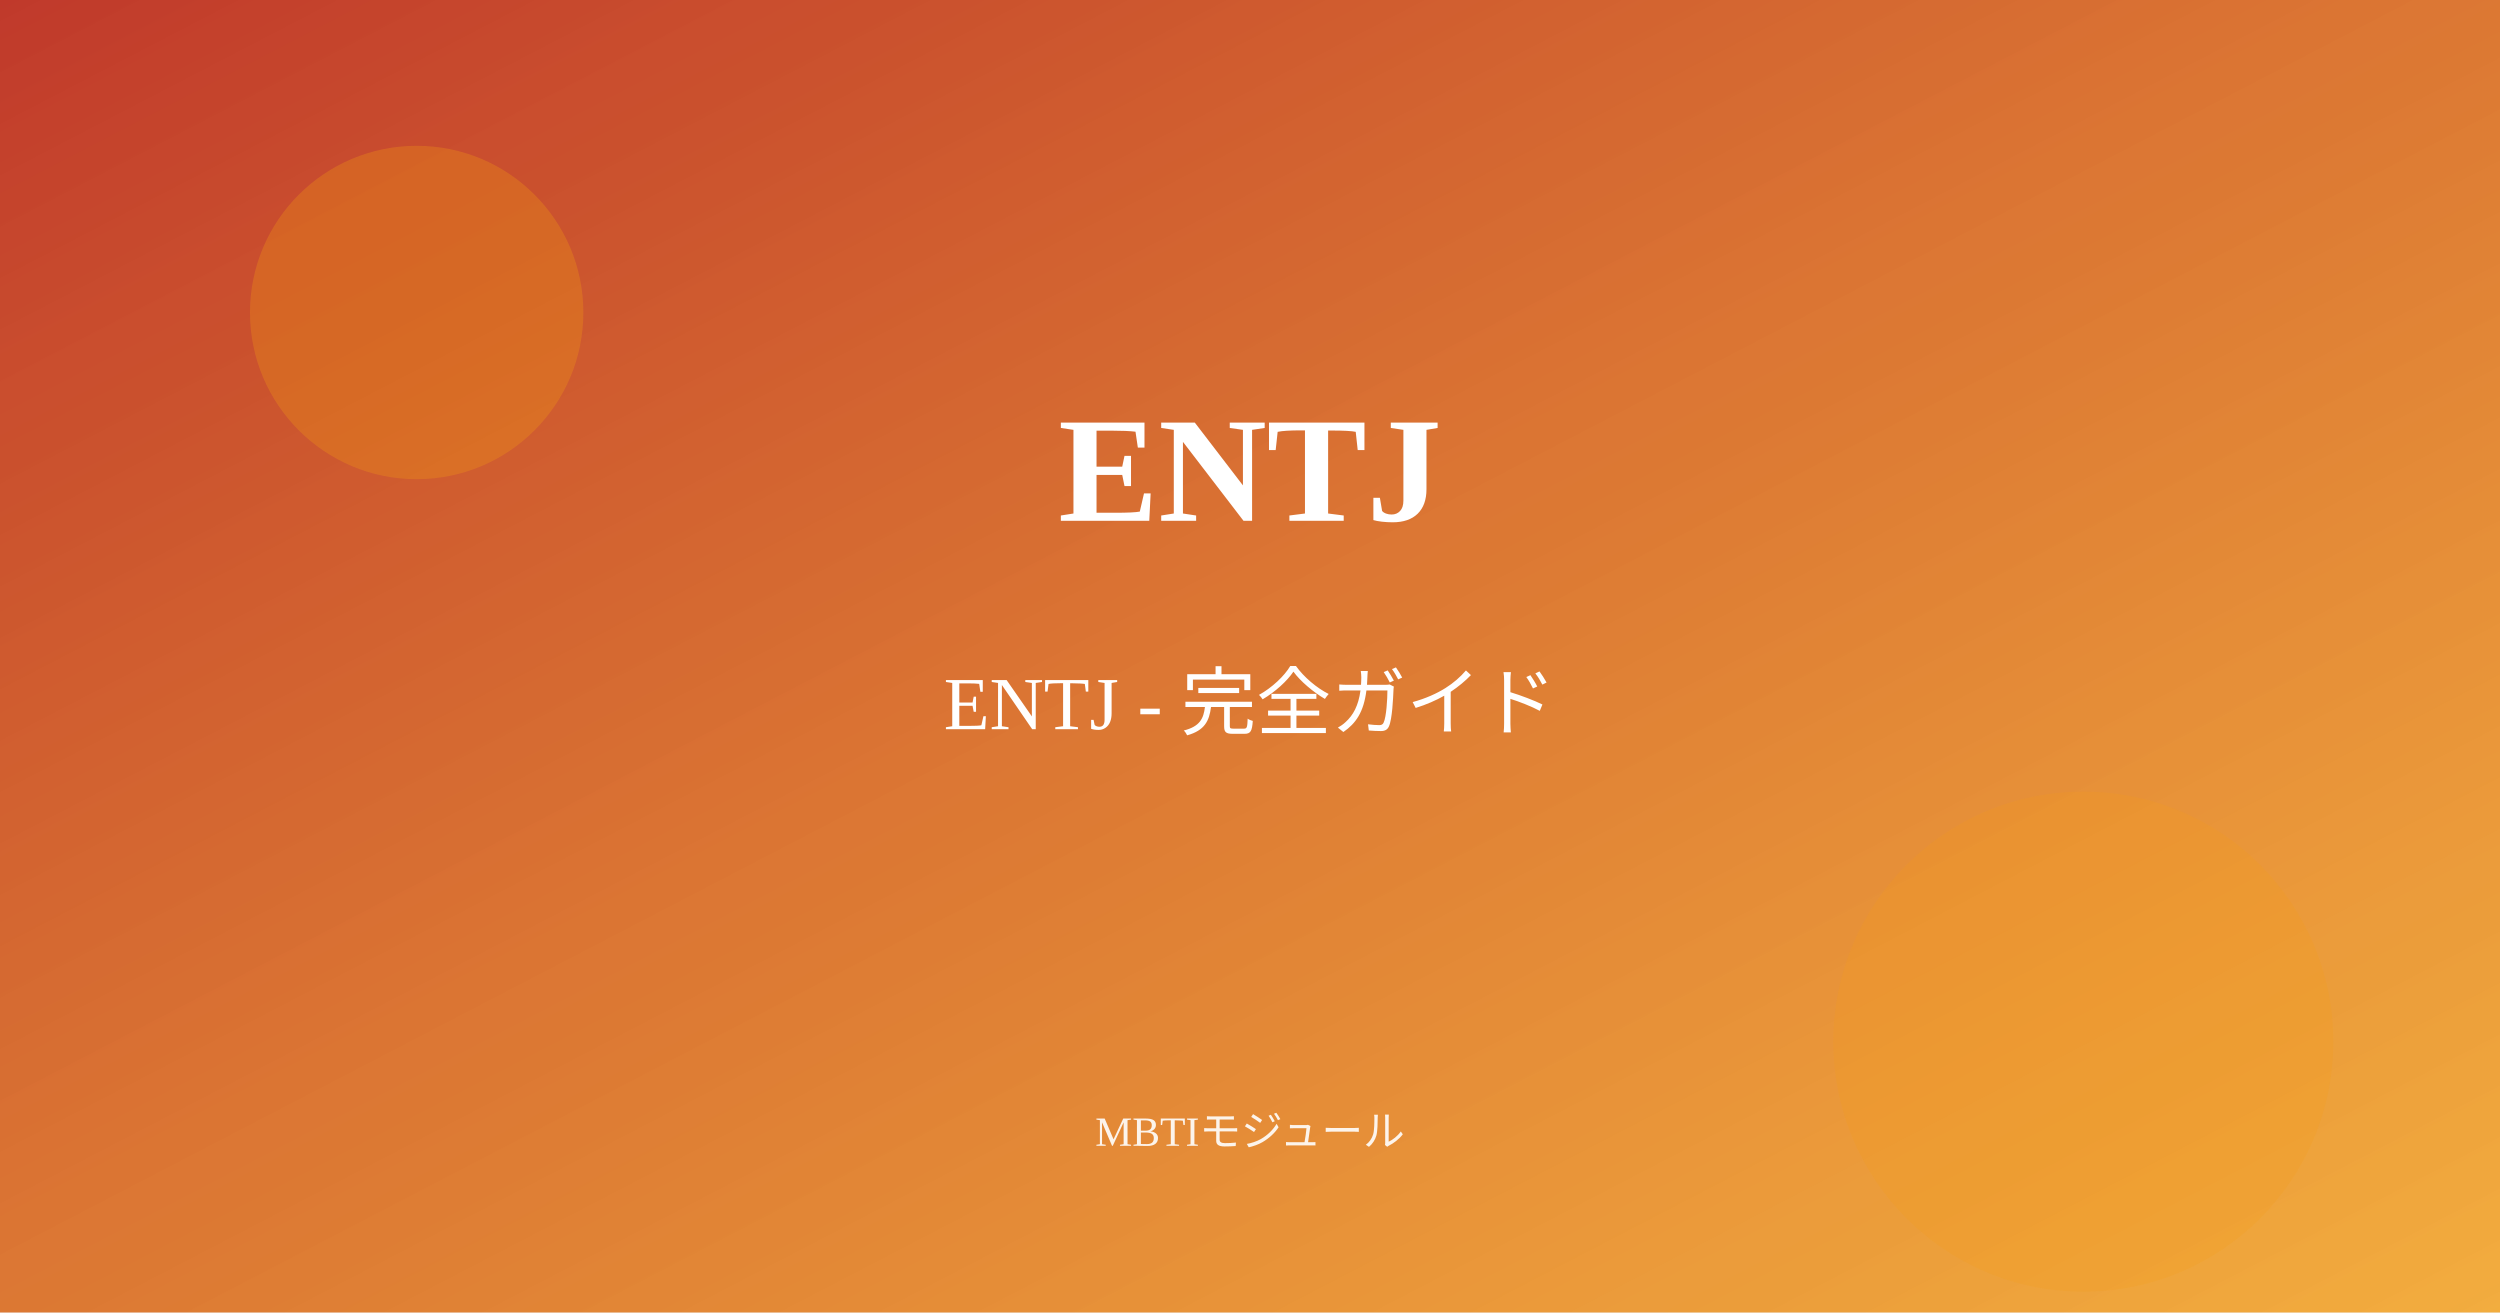
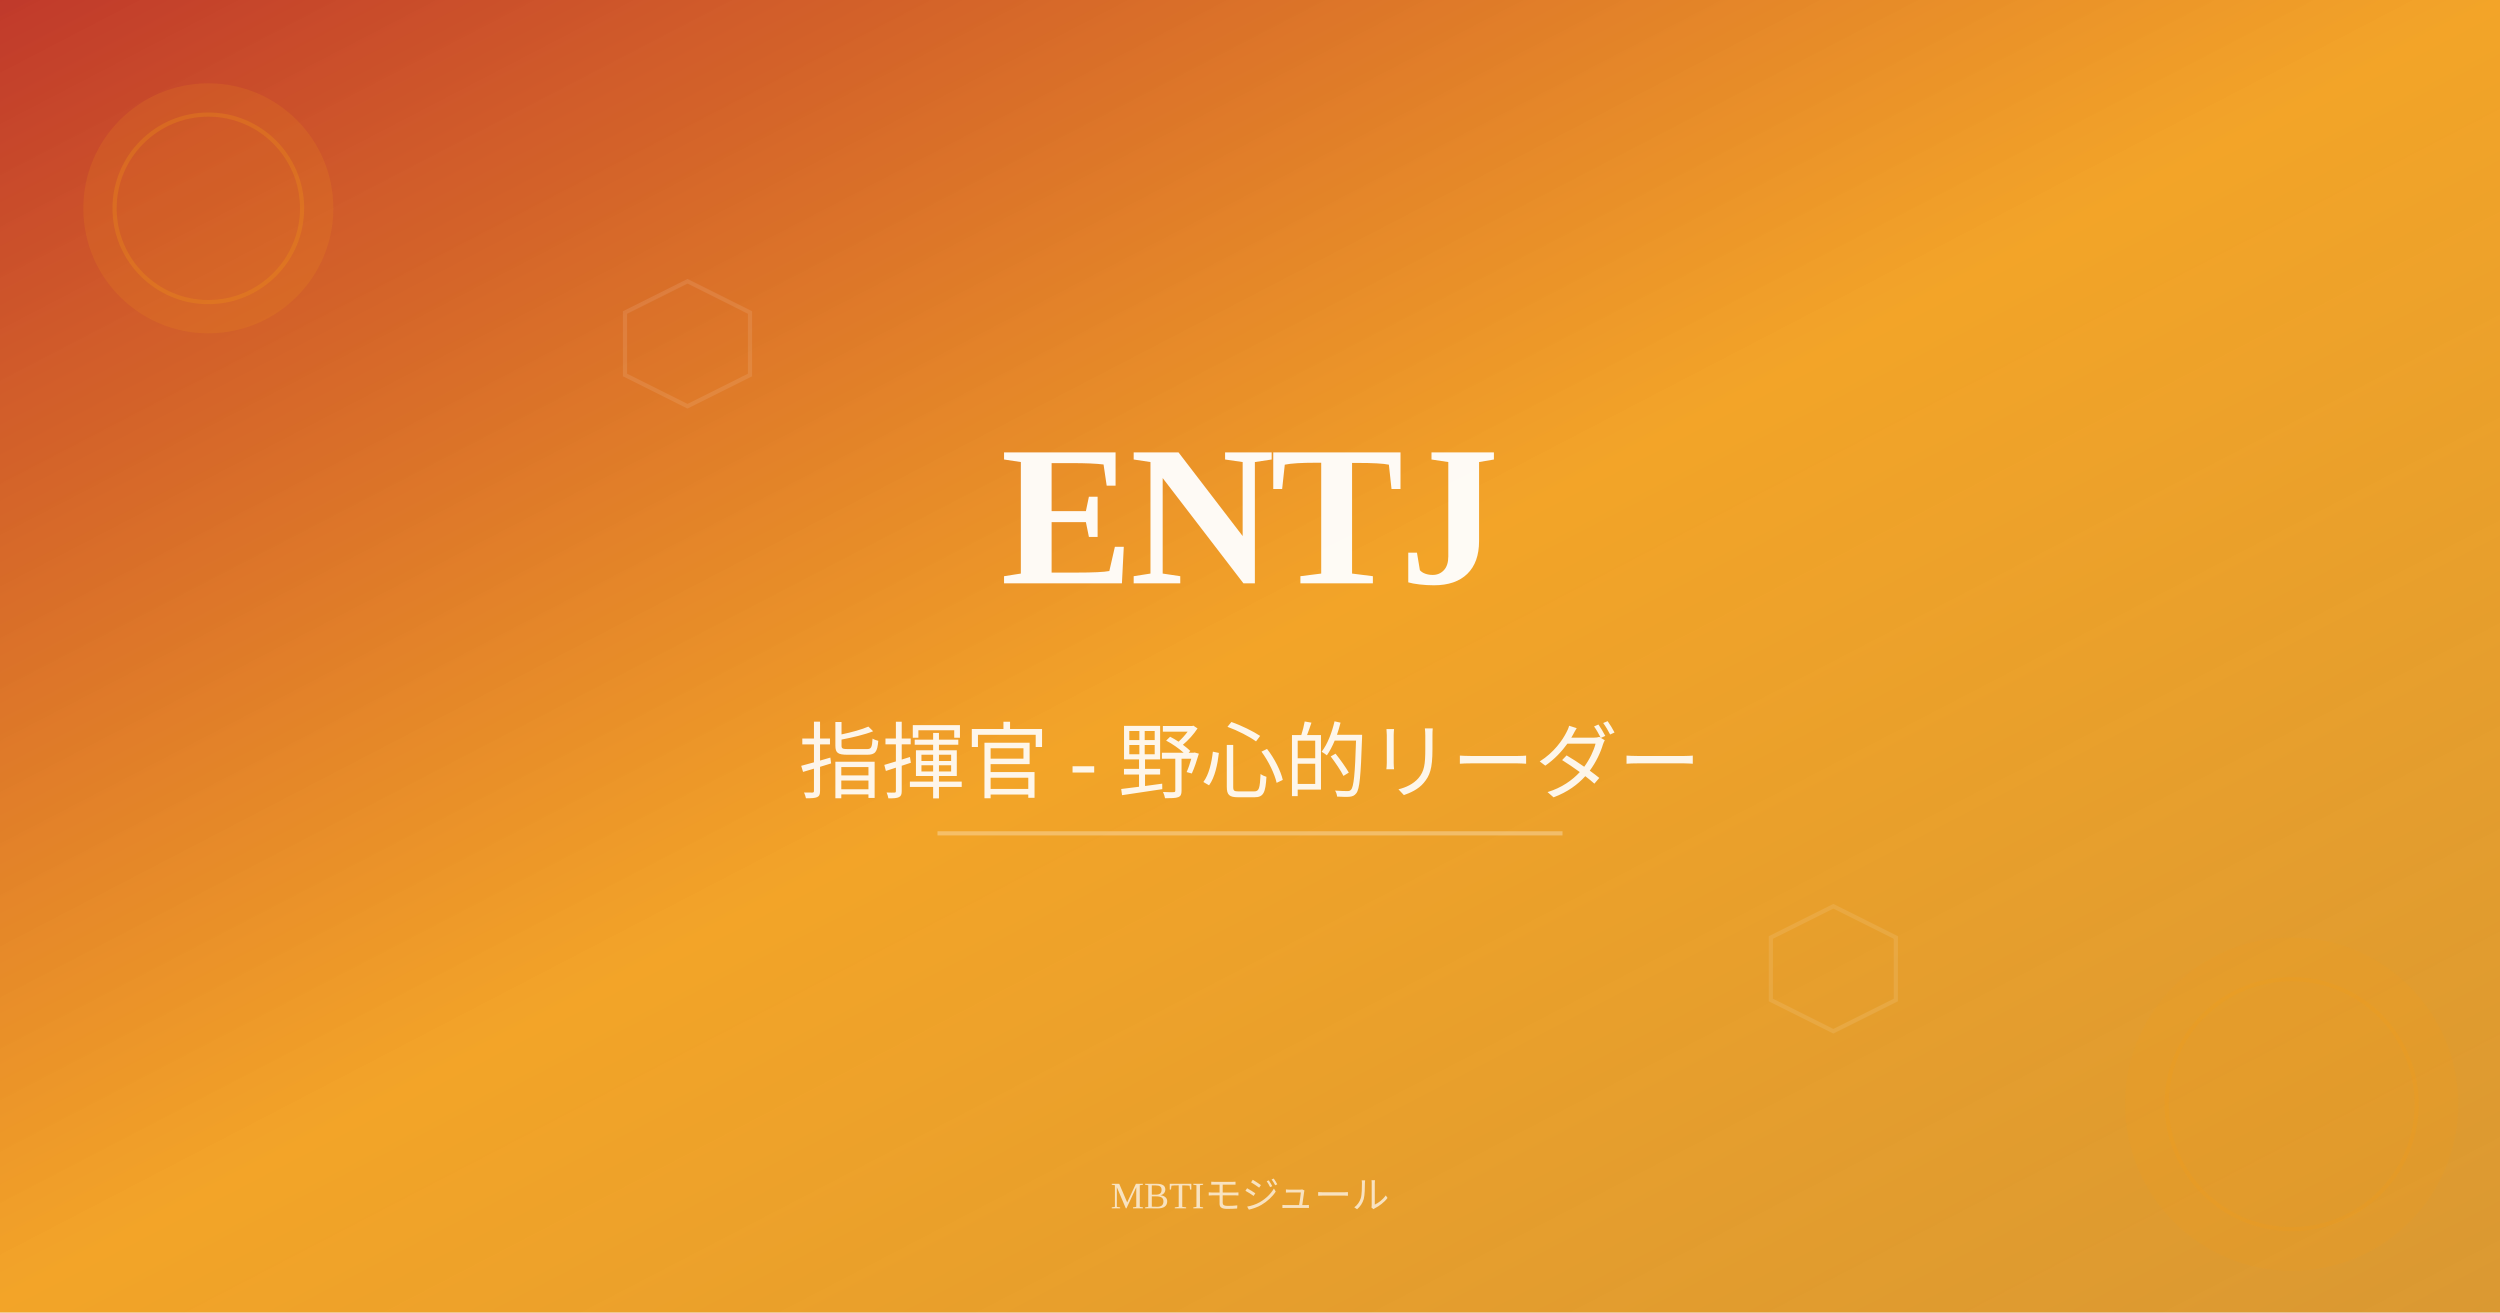
- <svg xmlns="http://www.w3.org/2000/svg" width="1200" height="630">
+ <svg xmlns="http://www.w3.org/2000/svg" width="1200" height="630" viewBox="0 0 1200 630">
  <defs>
-     <linearGradient id="grad" x1="0%" y1="0%" x2="100%" y2="100%">
+     <linearGradient id="grad-entj" x1="0%" y1="0%" x2="100%" y2="100%">
      <stop offset="0%" style="stop-color:#C0392B;stop-opacity:1" />
-       <stop offset="100%" style="stop-color:#F39C12;stop-opacity:0.8" />
+       <stop offset="50%" style="stop-color:#F39C12;stop-opacity:0.9" />
+       <stop offset="100%" style="stop-color:#D68910;stop-opacity:0.85" />
    </linearGradient>
+     <filter id="shadow">
+       <feDropShadow dx="0" dy="4" stdDeviation="8" flood-opacity="0.3" />
+     </filter>
  </defs>
-   <rect width="1200" height="630" fill="url(#grad)" />
-   <circle cx="200" cy="150" r="80" fill="#F39C12" opacity="0.3" />
-   <circle cx="1000" cy="500" r="120" fill="#F39C12" opacity="0.2" />
-   <text x="600" y="250" font-size="72" font-weight="bold" text-anchor="middle" fill="white">ENTJ</text>
-   <text x="600" y="350" font-size="36" text-anchor="middle" fill="white">ENTJ - 完全ガイド</text>
-   <text x="600" y="550" font-size="20" text-anchor="middle" fill="white" opacity="0.9">MBTIモジュール</text>
+   <rect width="1200" height="630" fill="url(#grad-entj)" />
+   <circle cx="100" cy="100" r="60" fill="#F39C12" opacity="0.15" />
+   <circle cx="100" cy="100" r="45" fill="none" stroke="#F39C12" stroke-width="2" opacity="0.25" />
+   <circle cx="1100" cy="530" r="80" fill="#F39C12" opacity="0.12" />
+   <circle cx="1100" cy="530" r="60" fill="none" stroke="#F39C12" stroke-width="2" opacity="0.2" />
+   <g opacity="0.1">
+     <polygon points="300,150 330,135 360,150 360,180 330,195 300,180" fill="none" stroke="white" stroke-width="2" />
+     <polygon points="850,450 880,435 910,450 910,480 880,495 850,480" fill="none" stroke="white" stroke-width="2" />
+   </g>
+   <text x="600" y="280" font-size="96" font-weight="900" text-anchor="middle" fill="white" letter-spacing="-2" opacity="0.95">ENTJ</text>
+   <text x="600" y="380" font-size="40" text-anchor="middle" fill="white" opacity="0.9" font-weight="300">指揮官 - 野心的リーダー</text>
+   <text x="600" y="580" font-size="18" text-anchor="middle" fill="white" opacity="0.7" font-weight="500">MBTIモジュール</text>
+   <line x1="450" y1="400" x2="750" y2="400" stroke="white" stroke-width="2" opacity="0.3" />
</svg>
